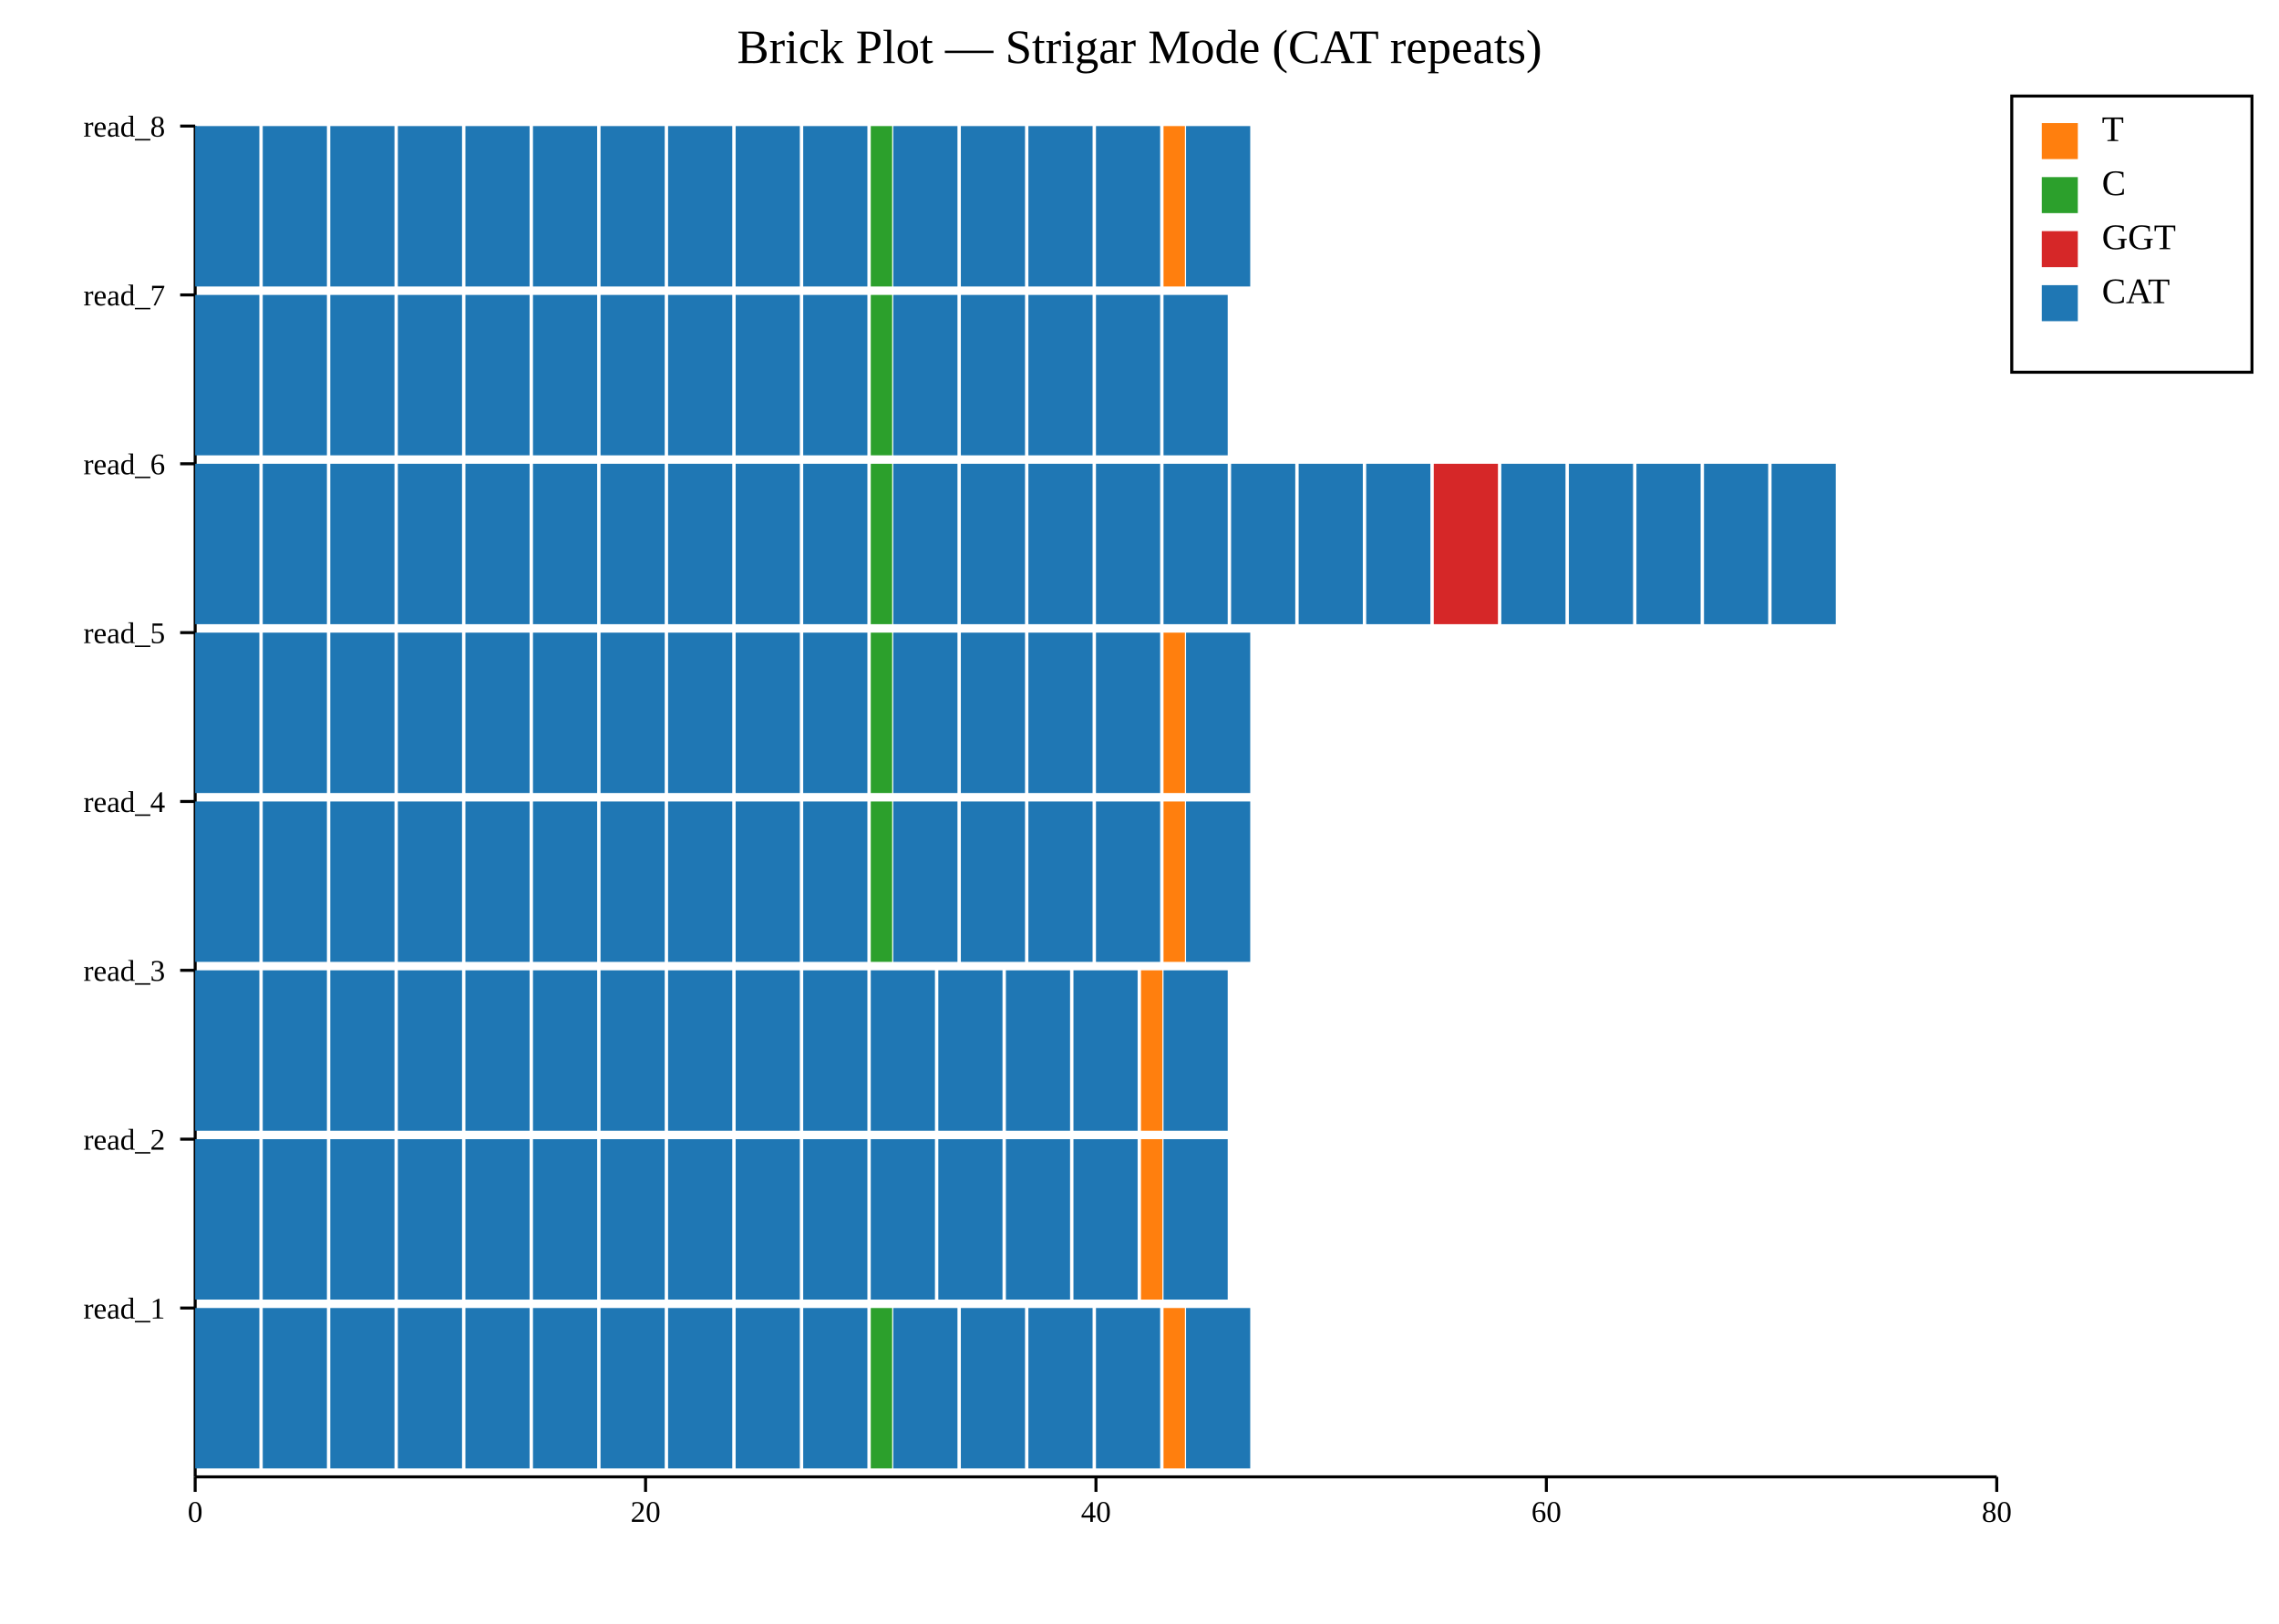
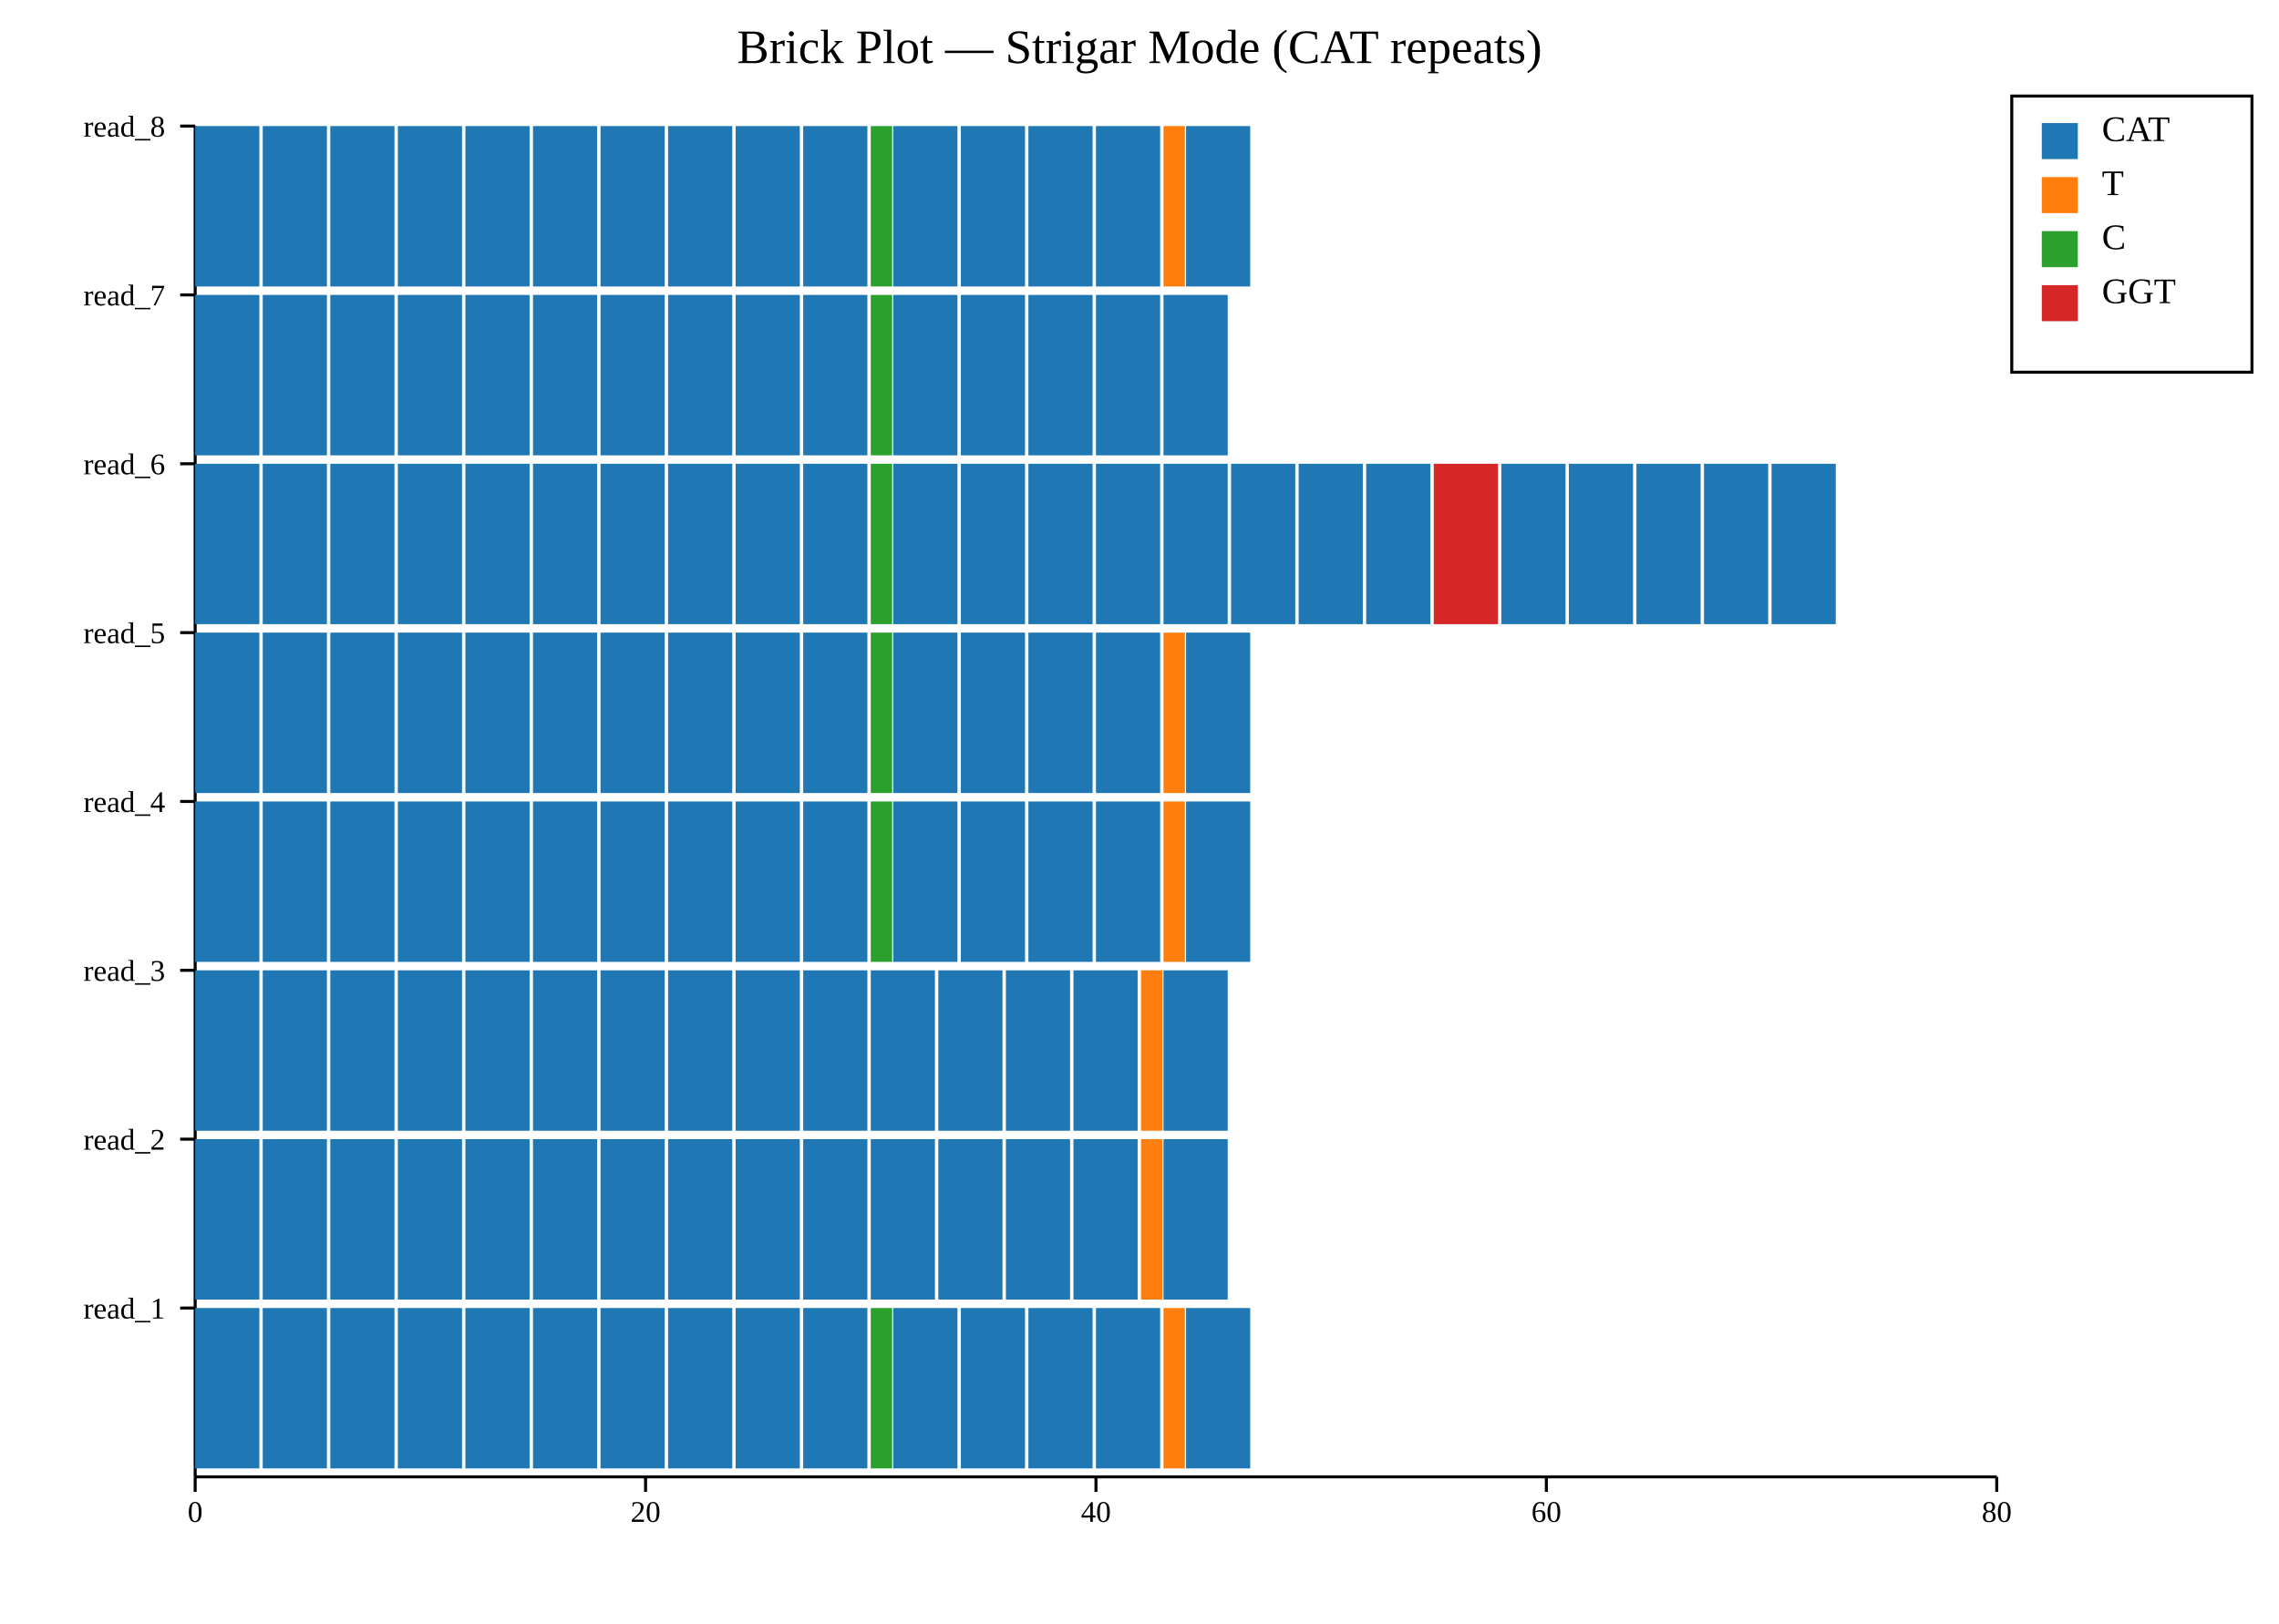
<svg xmlns="http://www.w3.org/2000/svg" width="759" height="541" fill="black">
  <rect width="100%" height="100%" fill="white" />
  <line x1="65" y1="492" x2="665" y2="492" stroke="black" stroke-width="1" />
  <line x1="65" y1="42" x2="65" y2="492" stroke="black" stroke-width="1" />
  <text x="55" y="439.25" font-size="10" text-anchor="end">read_1</text>
  <line x1="60" y1="435.75" x2="65" y2="435.75" stroke="black" stroke-width="1" />
  <text x="55" y="383" font-size="10" text-anchor="end">read_2</text>
  <line x1="60" y1="379.5" x2="65" y2="379.5" stroke="black" stroke-width="1" />
  <text x="55" y="326.75" font-size="10" text-anchor="end">read_3</text>
  <line x1="60" y1="323.25" x2="65" y2="323.25" stroke="black" stroke-width="1" />
  <text x="55" y="270.5" font-size="10" text-anchor="end">read_4</text>
  <line x1="60" y1="267" x2="65" y2="267" stroke="black" stroke-width="1" />
  <text x="55" y="214.25" font-size="10" text-anchor="end">read_5</text>
  <line x1="60" y1="210.75" x2="65" y2="210.75" stroke="black" stroke-width="1" />
  <text x="55" y="158" font-size="10" text-anchor="end">read_6</text>
  <line x1="60" y1="154.5" x2="65" y2="154.5" stroke="black" stroke-width="1" />
  <text x="55" y="101.75" font-size="10" text-anchor="end">read_7</text>
  <line x1="60" y1="98.25" x2="65" y2="98.25" stroke="black" stroke-width="1" />
  <text x="55" y="45.5" font-size="10" text-anchor="end">read_8</text>
  <line x1="60" y1="42" x2="65" y2="42" stroke="black" stroke-width="1" />
  <line x1="65" y1="492" x2="65" y2="497" stroke="black" stroke-width="1" />
  <text x="65" y="507" font-size="10" text-anchor="middle">0</text>
  <line x1="215" y1="492" x2="215" y2="497" stroke="black" stroke-width="1" />
  <text x="215" y="507" font-size="10" text-anchor="middle">20</text>
  <line x1="365" y1="492" x2="365" y2="497" stroke="black" stroke-width="1" />
  <text x="365" y="507" font-size="10" text-anchor="middle">40</text>
  <line x1="515" y1="492" x2="515" y2="497" stroke="black" stroke-width="1" />
  <text x="515" y="507" font-size="10" text-anchor="middle">60</text>
  <line x1="665" y1="492" x2="665" y2="497" stroke="black" stroke-width="1" />
  <text x="665" y="507" font-size="10" text-anchor="middle">80</text>
  <text x="379.5" y="21" font-size="16" text-anchor="middle">Brick Plot — Strigar Mode (CAT repeats)</text>
  <rect x="65" y="435.75" width="21.375" height="53.438" fill="rgb(31,119,180)" />
  <rect x="87.5" y="435.75" width="21.375" height="53.438" fill="rgb(31,119,180)" />
  <rect x="110" y="435.75" width="21.375" height="53.438" fill="rgb(31,119,180)" />
  <rect x="132.5" y="435.75" width="21.375" height="53.438" fill="rgb(31,119,180)" />
  <rect x="155" y="435.75" width="21.375" height="53.438" fill="rgb(31,119,180)" />
  <rect x="177.5" y="435.75" width="21.375" height="53.438" fill="rgb(31,119,180)" />
  <rect x="200" y="435.75" width="21.375" height="53.438" fill="rgb(31,119,180)" />
  <rect x="222.5" y="435.75" width="21.375" height="53.438" fill="rgb(31,119,180)" />
  <rect x="245" y="435.75" width="21.375" height="53.438" fill="rgb(31,119,180)" />
  <rect x="267.5" y="435.75" width="21.375" height="53.438" fill="rgb(31,119,180)" />
  <rect x="290" y="435.75" width="7.125" height="53.438" fill="rgb(44,160,44)" />
  <rect x="297.5" y="435.75" width="21.375" height="53.438" fill="rgb(31,119,180)" />
  <rect x="320" y="435.75" width="21.375" height="53.438" fill="rgb(31,119,180)" />
  <rect x="342.5" y="435.75" width="21.375" height="53.438" fill="rgb(31,119,180)" />
  <rect x="365" y="435.75" width="21.375" height="53.438" fill="rgb(31,119,180)" />
  <rect x="387.5" y="435.75" width="7.125" height="53.438" fill="rgb(255,127,14)" />
  <rect x="395" y="435.75" width="21.375" height="53.438" fill="rgb(31,119,180)" />
  <rect x="65" y="379.5" width="21.375" height="53.438" fill="rgb(31,119,180)" />
  <rect x="87.5" y="379.5" width="21.375" height="53.438" fill="rgb(31,119,180)" />
  <rect x="110" y="379.5" width="21.375" height="53.438" fill="rgb(31,119,180)" />
  <rect x="132.5" y="379.5" width="21.375" height="53.438" fill="rgb(31,119,180)" />
  <rect x="155" y="379.5" width="21.375" height="53.438" fill="rgb(31,119,180)" />
  <rect x="177.5" y="379.5" width="21.375" height="53.438" fill="rgb(31,119,180)" />
  <rect x="200" y="379.5" width="21.375" height="53.438" fill="rgb(31,119,180)" />
  <rect x="222.5" y="379.5" width="21.375" height="53.438" fill="rgb(31,119,180)" />
  <rect x="245" y="379.5" width="21.375" height="53.438" fill="rgb(31,119,180)" />
  <rect x="267.5" y="379.5" width="21.375" height="53.438" fill="rgb(31,119,180)" />
  <rect x="290" y="379.5" width="21.375" height="53.438" fill="rgb(31,119,180)" />
  <rect x="312.5" y="379.5" width="21.375" height="53.438" fill="rgb(31,119,180)" />
  <rect x="335" y="379.5" width="21.375" height="53.438" fill="rgb(31,119,180)" />
  <rect x="357.5" y="379.5" width="21.375" height="53.438" fill="rgb(31,119,180)" />
  <rect x="380" y="379.5" width="7.125" height="53.438" fill="rgb(255,127,14)" />
  <rect x="387.5" y="379.5" width="21.375" height="53.438" fill="rgb(31,119,180)" />
  <rect x="65" y="323.25" width="21.375" height="53.438" fill="rgb(31,119,180)" />
  <rect x="87.5" y="323.25" width="21.375" height="53.438" fill="rgb(31,119,180)" />
  <rect x="110" y="323.25" width="21.375" height="53.438" fill="rgb(31,119,180)" />
  <rect x="132.5" y="323.25" width="21.375" height="53.438" fill="rgb(31,119,180)" />
  <rect x="155" y="323.25" width="21.375" height="53.438" fill="rgb(31,119,180)" />
  <rect x="177.5" y="323.25" width="21.375" height="53.438" fill="rgb(31,119,180)" />
  <rect x="200" y="323.25" width="21.375" height="53.438" fill="rgb(31,119,180)" />
  <rect x="222.5" y="323.25" width="21.375" height="53.438" fill="rgb(31,119,180)" />
  <rect x="245" y="323.25" width="21.375" height="53.438" fill="rgb(31,119,180)" />
  <rect x="267.5" y="323.25" width="21.375" height="53.438" fill="rgb(31,119,180)" />
  <rect x="290" y="323.25" width="21.375" height="53.438" fill="rgb(31,119,180)" />
  <rect x="312.5" y="323.25" width="21.375" height="53.438" fill="rgb(31,119,180)" />
  <rect x="335" y="323.25" width="21.375" height="53.438" fill="rgb(31,119,180)" />
  <rect x="357.5" y="323.25" width="21.375" height="53.438" fill="rgb(31,119,180)" />
  <rect x="380" y="323.25" width="7.125" height="53.438" fill="rgb(255,127,14)" />
  <rect x="387.5" y="323.25" width="21.375" height="53.438" fill="rgb(31,119,180)" />
  <rect x="65" y="267" width="21.375" height="53.438" fill="rgb(31,119,180)" />
  <rect x="87.5" y="267" width="21.375" height="53.438" fill="rgb(31,119,180)" />
  <rect x="110" y="267" width="21.375" height="53.438" fill="rgb(31,119,180)" />
  <rect x="132.5" y="267" width="21.375" height="53.438" fill="rgb(31,119,180)" />
  <rect x="155" y="267" width="21.375" height="53.438" fill="rgb(31,119,180)" />
  <rect x="177.5" y="267" width="21.375" height="53.438" fill="rgb(31,119,180)" />
  <rect x="200" y="267" width="21.375" height="53.438" fill="rgb(31,119,180)" />
  <rect x="222.5" y="267" width="21.375" height="53.438" fill="rgb(31,119,180)" />
  <rect x="245" y="267" width="21.375" height="53.438" fill="rgb(31,119,180)" />
  <rect x="267.5" y="267" width="21.375" height="53.438" fill="rgb(31,119,180)" />
  <rect x="290" y="267" width="7.125" height="53.438" fill="rgb(44,160,44)" />
  <rect x="297.5" y="267" width="21.375" height="53.438" fill="rgb(31,119,180)" />
  <rect x="320" y="267" width="21.375" height="53.438" fill="rgb(31,119,180)" />
  <rect x="342.5" y="267" width="21.375" height="53.438" fill="rgb(31,119,180)" />
  <rect x="365" y="267" width="21.375" height="53.438" fill="rgb(31,119,180)" />
  <rect x="387.5" y="267" width="7.125" height="53.438" fill="rgb(255,127,14)" />
  <rect x="395" y="267" width="21.375" height="53.438" fill="rgb(31,119,180)" />
  <rect x="65" y="210.75" width="21.375" height="53.438" fill="rgb(31,119,180)" />
  <rect x="87.5" y="210.75" width="21.375" height="53.438" fill="rgb(31,119,180)" />
  <rect x="110" y="210.75" width="21.375" height="53.438" fill="rgb(31,119,180)" />
  <rect x="132.5" y="210.75" width="21.375" height="53.438" fill="rgb(31,119,180)" />
  <rect x="155" y="210.75" width="21.375" height="53.438" fill="rgb(31,119,180)" />
  <rect x="177.5" y="210.75" width="21.375" height="53.438" fill="rgb(31,119,180)" />
  <rect x="200" y="210.75" width="21.375" height="53.438" fill="rgb(31,119,180)" />
  <rect x="222.5" y="210.75" width="21.375" height="53.438" fill="rgb(31,119,180)" />
  <rect x="245" y="210.75" width="21.375" height="53.438" fill="rgb(31,119,180)" />
  <rect x="267.5" y="210.75" width="21.375" height="53.438" fill="rgb(31,119,180)" />
  <rect x="290" y="210.75" width="7.125" height="53.438" fill="rgb(44,160,44)" />
  <rect x="297.5" y="210.75" width="21.375" height="53.438" fill="rgb(31,119,180)" />
  <rect x="320" y="210.75" width="21.375" height="53.438" fill="rgb(31,119,180)" />
  <rect x="342.5" y="210.75" width="21.375" height="53.438" fill="rgb(31,119,180)" />
  <rect x="365" y="210.75" width="21.375" height="53.438" fill="rgb(31,119,180)" />
  <rect x="387.5" y="210.75" width="7.125" height="53.438" fill="rgb(255,127,14)" />
  <rect x="395" y="210.75" width="21.375" height="53.438" fill="rgb(31,119,180)" />
  <rect x="65" y="154.5" width="21.375" height="53.438" fill="rgb(31,119,180)" />
  <rect x="87.5" y="154.5" width="21.375" height="53.438" fill="rgb(31,119,180)" />
  <rect x="110" y="154.5" width="21.375" height="53.438" fill="rgb(31,119,180)" />
  <rect x="132.5" y="154.5" width="21.375" height="53.438" fill="rgb(31,119,180)" />
  <rect x="155" y="154.5" width="21.375" height="53.438" fill="rgb(31,119,180)" />
  <rect x="177.5" y="154.5" width="21.375" height="53.438" fill="rgb(31,119,180)" />
  <rect x="200" y="154.5" width="21.375" height="53.438" fill="rgb(31,119,180)" />
  <rect x="222.5" y="154.5" width="21.375" height="53.438" fill="rgb(31,119,180)" />
  <rect x="245" y="154.5" width="21.375" height="53.438" fill="rgb(31,119,180)" />
  <rect x="267.5" y="154.5" width="21.375" height="53.438" fill="rgb(31,119,180)" />
  <rect x="290" y="154.5" width="7.125" height="53.438" fill="rgb(44,160,44)" />
  <rect x="297.5" y="154.5" width="21.375" height="53.438" fill="rgb(31,119,180)" />
  <rect x="320" y="154.5" width="21.375" height="53.438" fill="rgb(31,119,180)" />
  <rect x="342.5" y="154.5" width="21.375" height="53.438" fill="rgb(31,119,180)" />
  <rect x="365" y="154.5" width="21.375" height="53.438" fill="rgb(31,119,180)" />
  <rect x="387.5" y="154.5" width="21.375" height="53.438" fill="rgb(31,119,180)" />
  <rect x="410" y="154.5" width="21.375" height="53.438" fill="rgb(31,119,180)" />
  <rect x="432.5" y="154.5" width="21.375" height="53.438" fill="rgb(31,119,180)" />
  <rect x="455" y="154.5" width="21.375" height="53.438" fill="rgb(31,119,180)" />
  <rect x="477.5" y="154.5" width="21.375" height="53.438" fill="rgb(214,39,40)" />
  <rect x="500" y="154.5" width="21.375" height="53.438" fill="rgb(31,119,180)" />
  <rect x="522.5" y="154.5" width="21.375" height="53.438" fill="rgb(31,119,180)" />
  <rect x="545" y="154.5" width="21.375" height="53.438" fill="rgb(31,119,180)" />
  <rect x="567.5" y="154.5" width="21.375" height="53.438" fill="rgb(31,119,180)" />
  <rect x="590" y="154.5" width="21.375" height="53.438" fill="rgb(31,119,180)" />
  <rect x="65" y="98.25" width="21.375" height="53.438" fill="rgb(31,119,180)" />
  <rect x="87.5" y="98.25" width="21.375" height="53.438" fill="rgb(31,119,180)" />
  <rect x="110" y="98.25" width="21.375" height="53.438" fill="rgb(31,119,180)" />
  <rect x="132.5" y="98.25" width="21.375" height="53.438" fill="rgb(31,119,180)" />
  <rect x="155" y="98.25" width="21.375" height="53.438" fill="rgb(31,119,180)" />
  <rect x="177.5" y="98.25" width="21.375" height="53.438" fill="rgb(31,119,180)" />
  <rect x="200" y="98.25" width="21.375" height="53.438" fill="rgb(31,119,180)" />
  <rect x="222.5" y="98.25" width="21.375" height="53.438" fill="rgb(31,119,180)" />
  <rect x="245" y="98.25" width="21.375" height="53.438" fill="rgb(31,119,180)" />
  <rect x="267.5" y="98.25" width="21.375" height="53.438" fill="rgb(31,119,180)" />
  <rect x="290" y="98.25" width="7.125" height="53.438" fill="rgb(44,160,44)" />
  <rect x="297.5" y="98.25" width="21.375" height="53.438" fill="rgb(31,119,180)" />
  <rect x="320" y="98.25" width="21.375" height="53.438" fill="rgb(31,119,180)" />
  <rect x="342.5" y="98.25" width="21.375" height="53.438" fill="rgb(31,119,180)" />
  <rect x="365" y="98.25" width="21.375" height="53.438" fill="rgb(31,119,180)" />
  <rect x="387.5" y="98.25" width="21.375" height="53.438" fill="rgb(31,119,180)" />
  <rect x="65" y="42" width="21.375" height="53.438" fill="rgb(31,119,180)" />
  <rect x="87.5" y="42" width="21.375" height="53.438" fill="rgb(31,119,180)" />
  <rect x="110" y="42" width="21.375" height="53.438" fill="rgb(31,119,180)" />
  <rect x="132.5" y="42" width="21.375" height="53.438" fill="rgb(31,119,180)" />
  <rect x="155" y="42" width="21.375" height="53.438" fill="rgb(31,119,180)" />
  <rect x="177.5" y="42" width="21.375" height="53.438" fill="rgb(31,119,180)" />
  <rect x="200" y="42" width="21.375" height="53.438" fill="rgb(31,119,180)" />
  <rect x="222.5" y="42" width="21.375" height="53.438" fill="rgb(31,119,180)" />
  <rect x="245" y="42" width="21.375" height="53.438" fill="rgb(31,119,180)" />
  <rect x="267.5" y="42" width="21.375" height="53.438" fill="rgb(31,119,180)" />
  <rect x="290" y="42" width="7.125" height="53.438" fill="rgb(44,160,44)" />
  <rect x="297.5" y="42" width="21.375" height="53.438" fill="rgb(31,119,180)" />
  <rect x="320" y="42" width="21.375" height="53.438" fill="rgb(31,119,180)" />
  <rect x="342.5" y="42" width="21.375" height="53.438" fill="rgb(31,119,180)" />
  <rect x="365" y="42" width="21.375" height="53.438" fill="rgb(31,119,180)" />
  <rect x="387.5" y="42" width="7.125" height="53.438" fill="rgb(255,127,14)" />
  <rect x="395" y="42" width="21.375" height="53.438" fill="rgb(31,119,180)" />
  <rect x="670" y="32" width="80" height="92" fill="white" />
  <rect x="670" y="32" width="80" height="92" fill="none" stroke="black" stroke-width="1" />
-   <text x="700" y="47" font-size="12" text-anchor="start">T</text>
-   <rect x="680" y="41" width="12" height="12" fill="rgb(255,127,14)" />
-   <text x="700" y="65" font-size="12" text-anchor="start">C</text>
-   <rect x="680" y="59" width="12" height="12" fill="rgb(44,160,44)" />
-   <text x="700" y="83" font-size="12" text-anchor="start">GGT</text>
-   <rect x="680" y="77" width="12" height="12" fill="rgb(214,39,40)" />
-   <text x="700" y="101" font-size="12" text-anchor="start">CAT</text>
-   <rect x="680" y="95" width="12" height="12" fill="rgb(31,119,180)" />
+   <text x="700" y="47" font-size="12" text-anchor="start">CAT</text>
+   <rect x="680" y="41" width="12" height="12" fill="rgb(31,119,180)" />
+   <text x="700" y="65" font-size="12" text-anchor="start">T</text>
+   <rect x="680" y="59" width="12" height="12" fill="rgb(255,127,14)" />
+   <text x="700" y="83" font-size="12" text-anchor="start">C</text>
+   <rect x="680" y="77" width="12" height="12" fill="rgb(44,160,44)" />
+   <text x="700" y="101" font-size="12" text-anchor="start">GGT</text>
+   <rect x="680" y="95" width="12" height="12" fill="rgb(214,39,40)" />
</svg>
